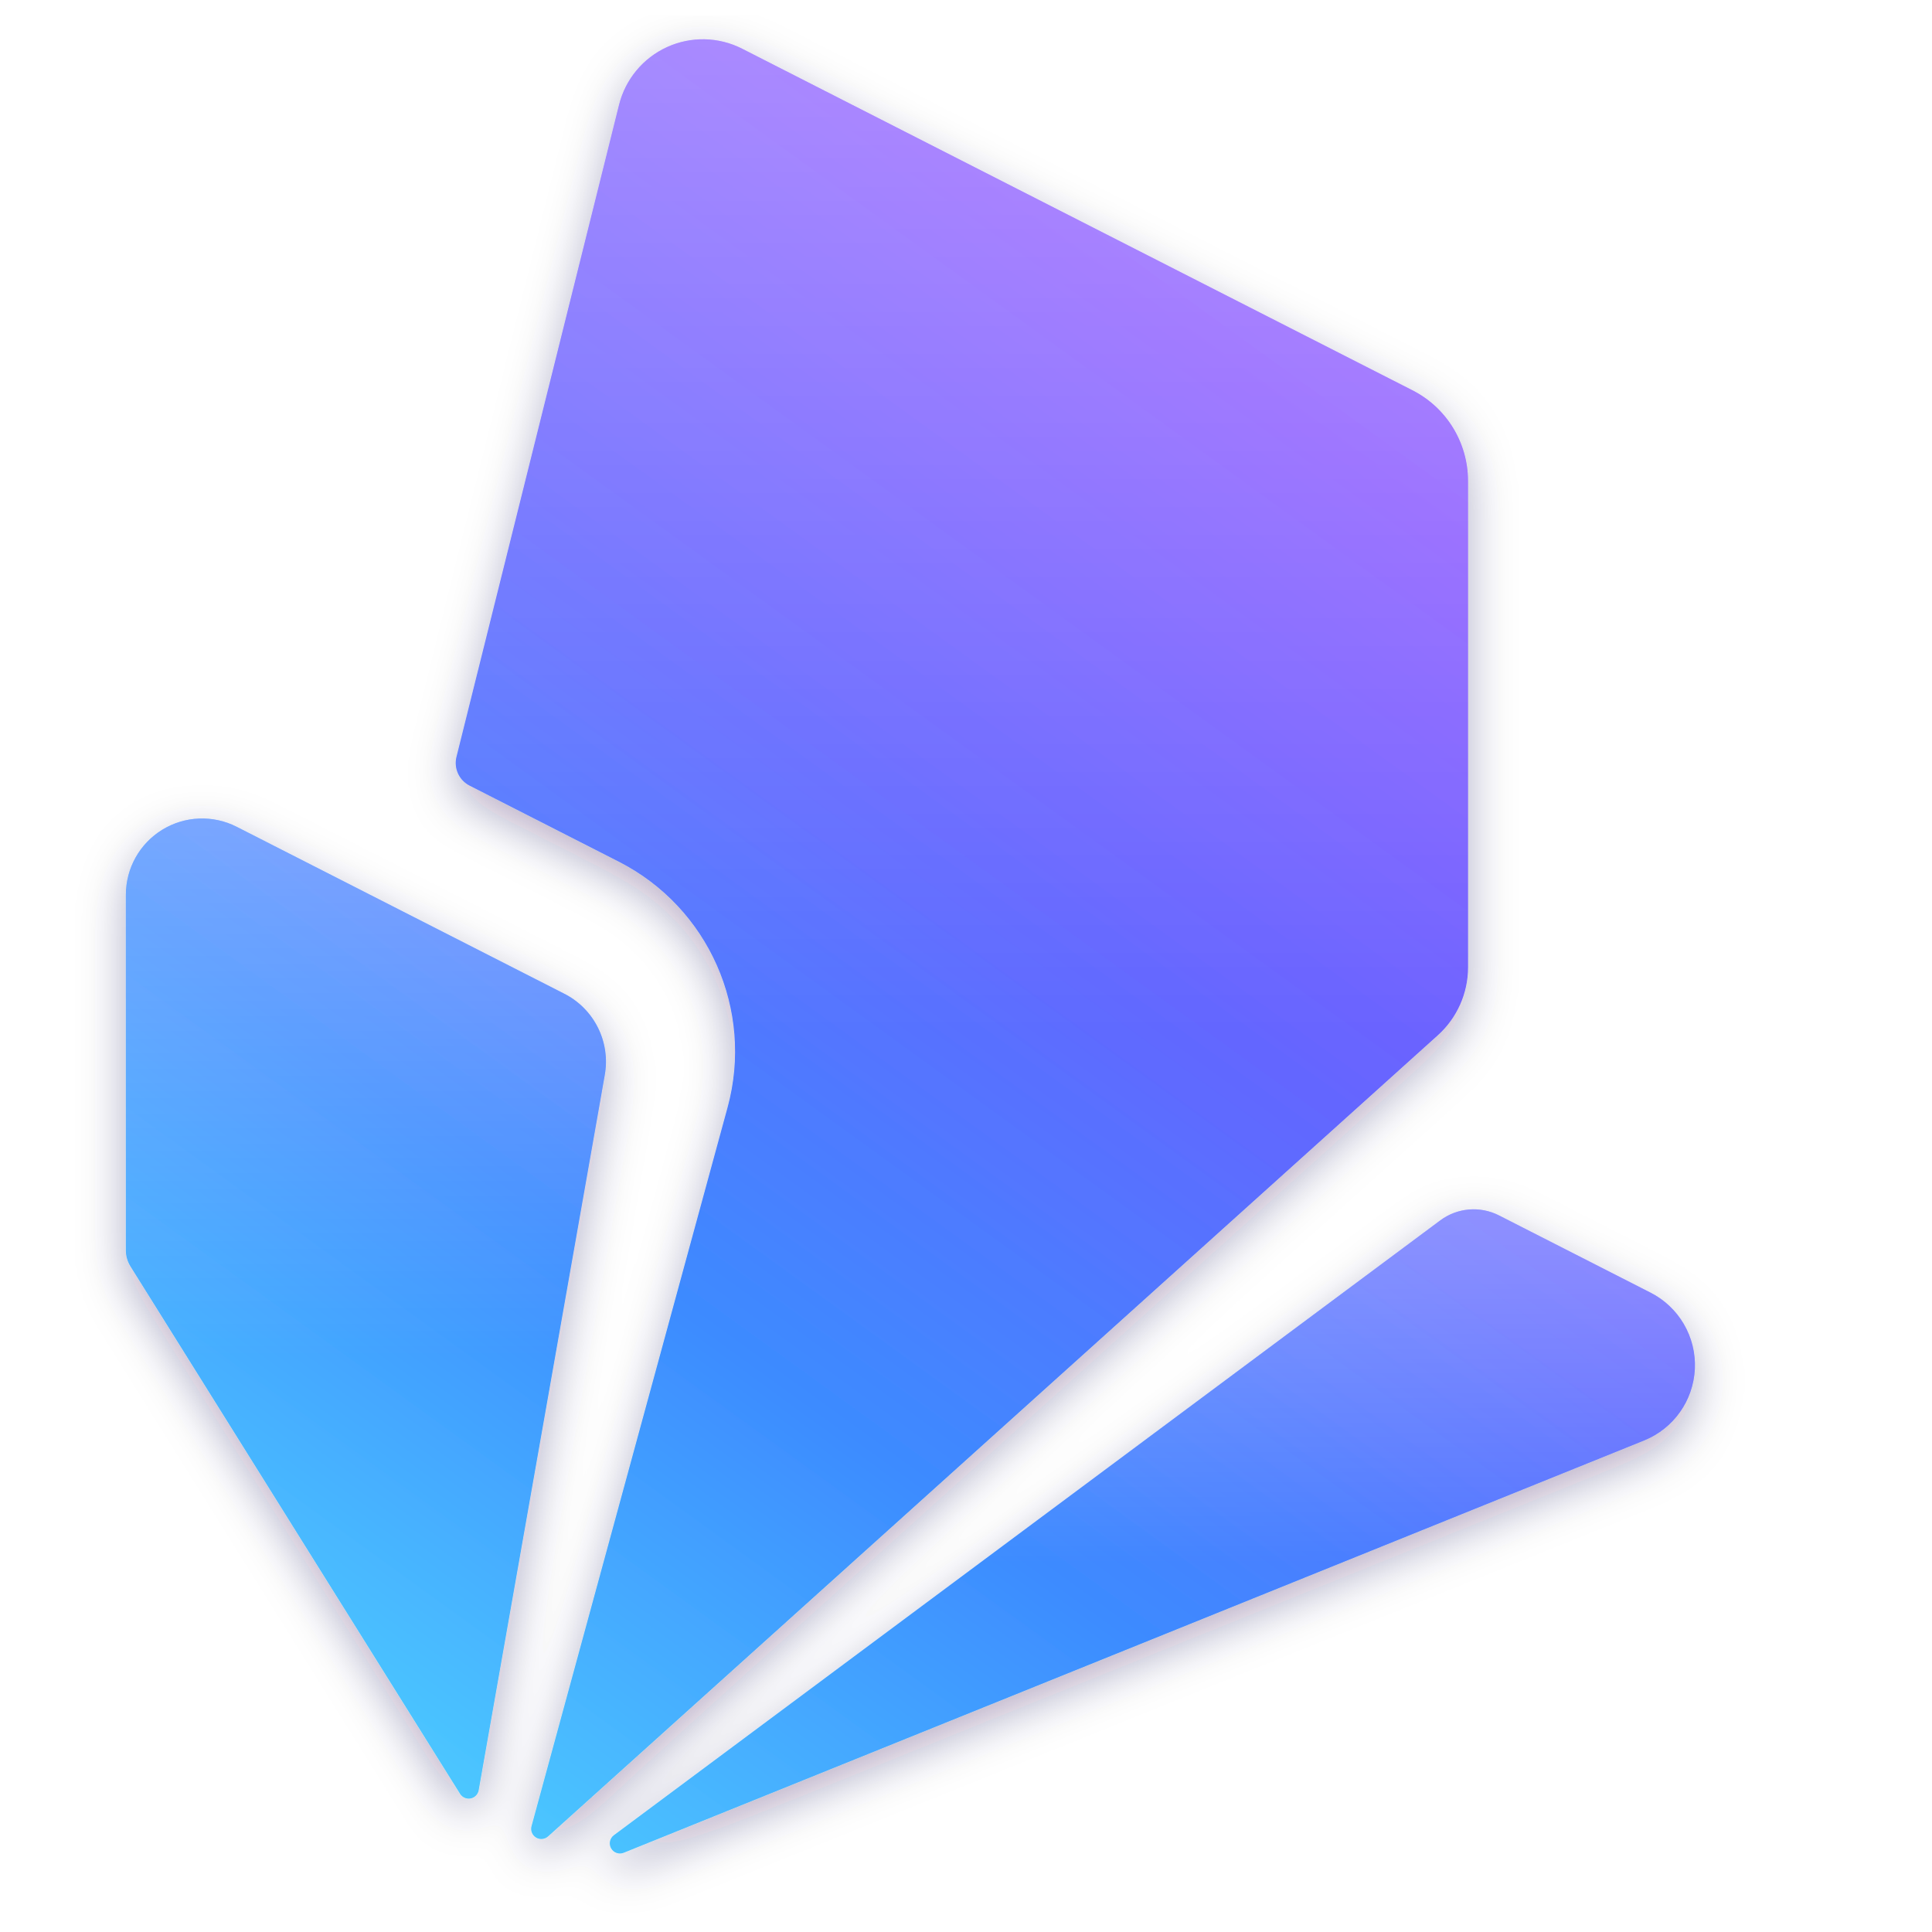
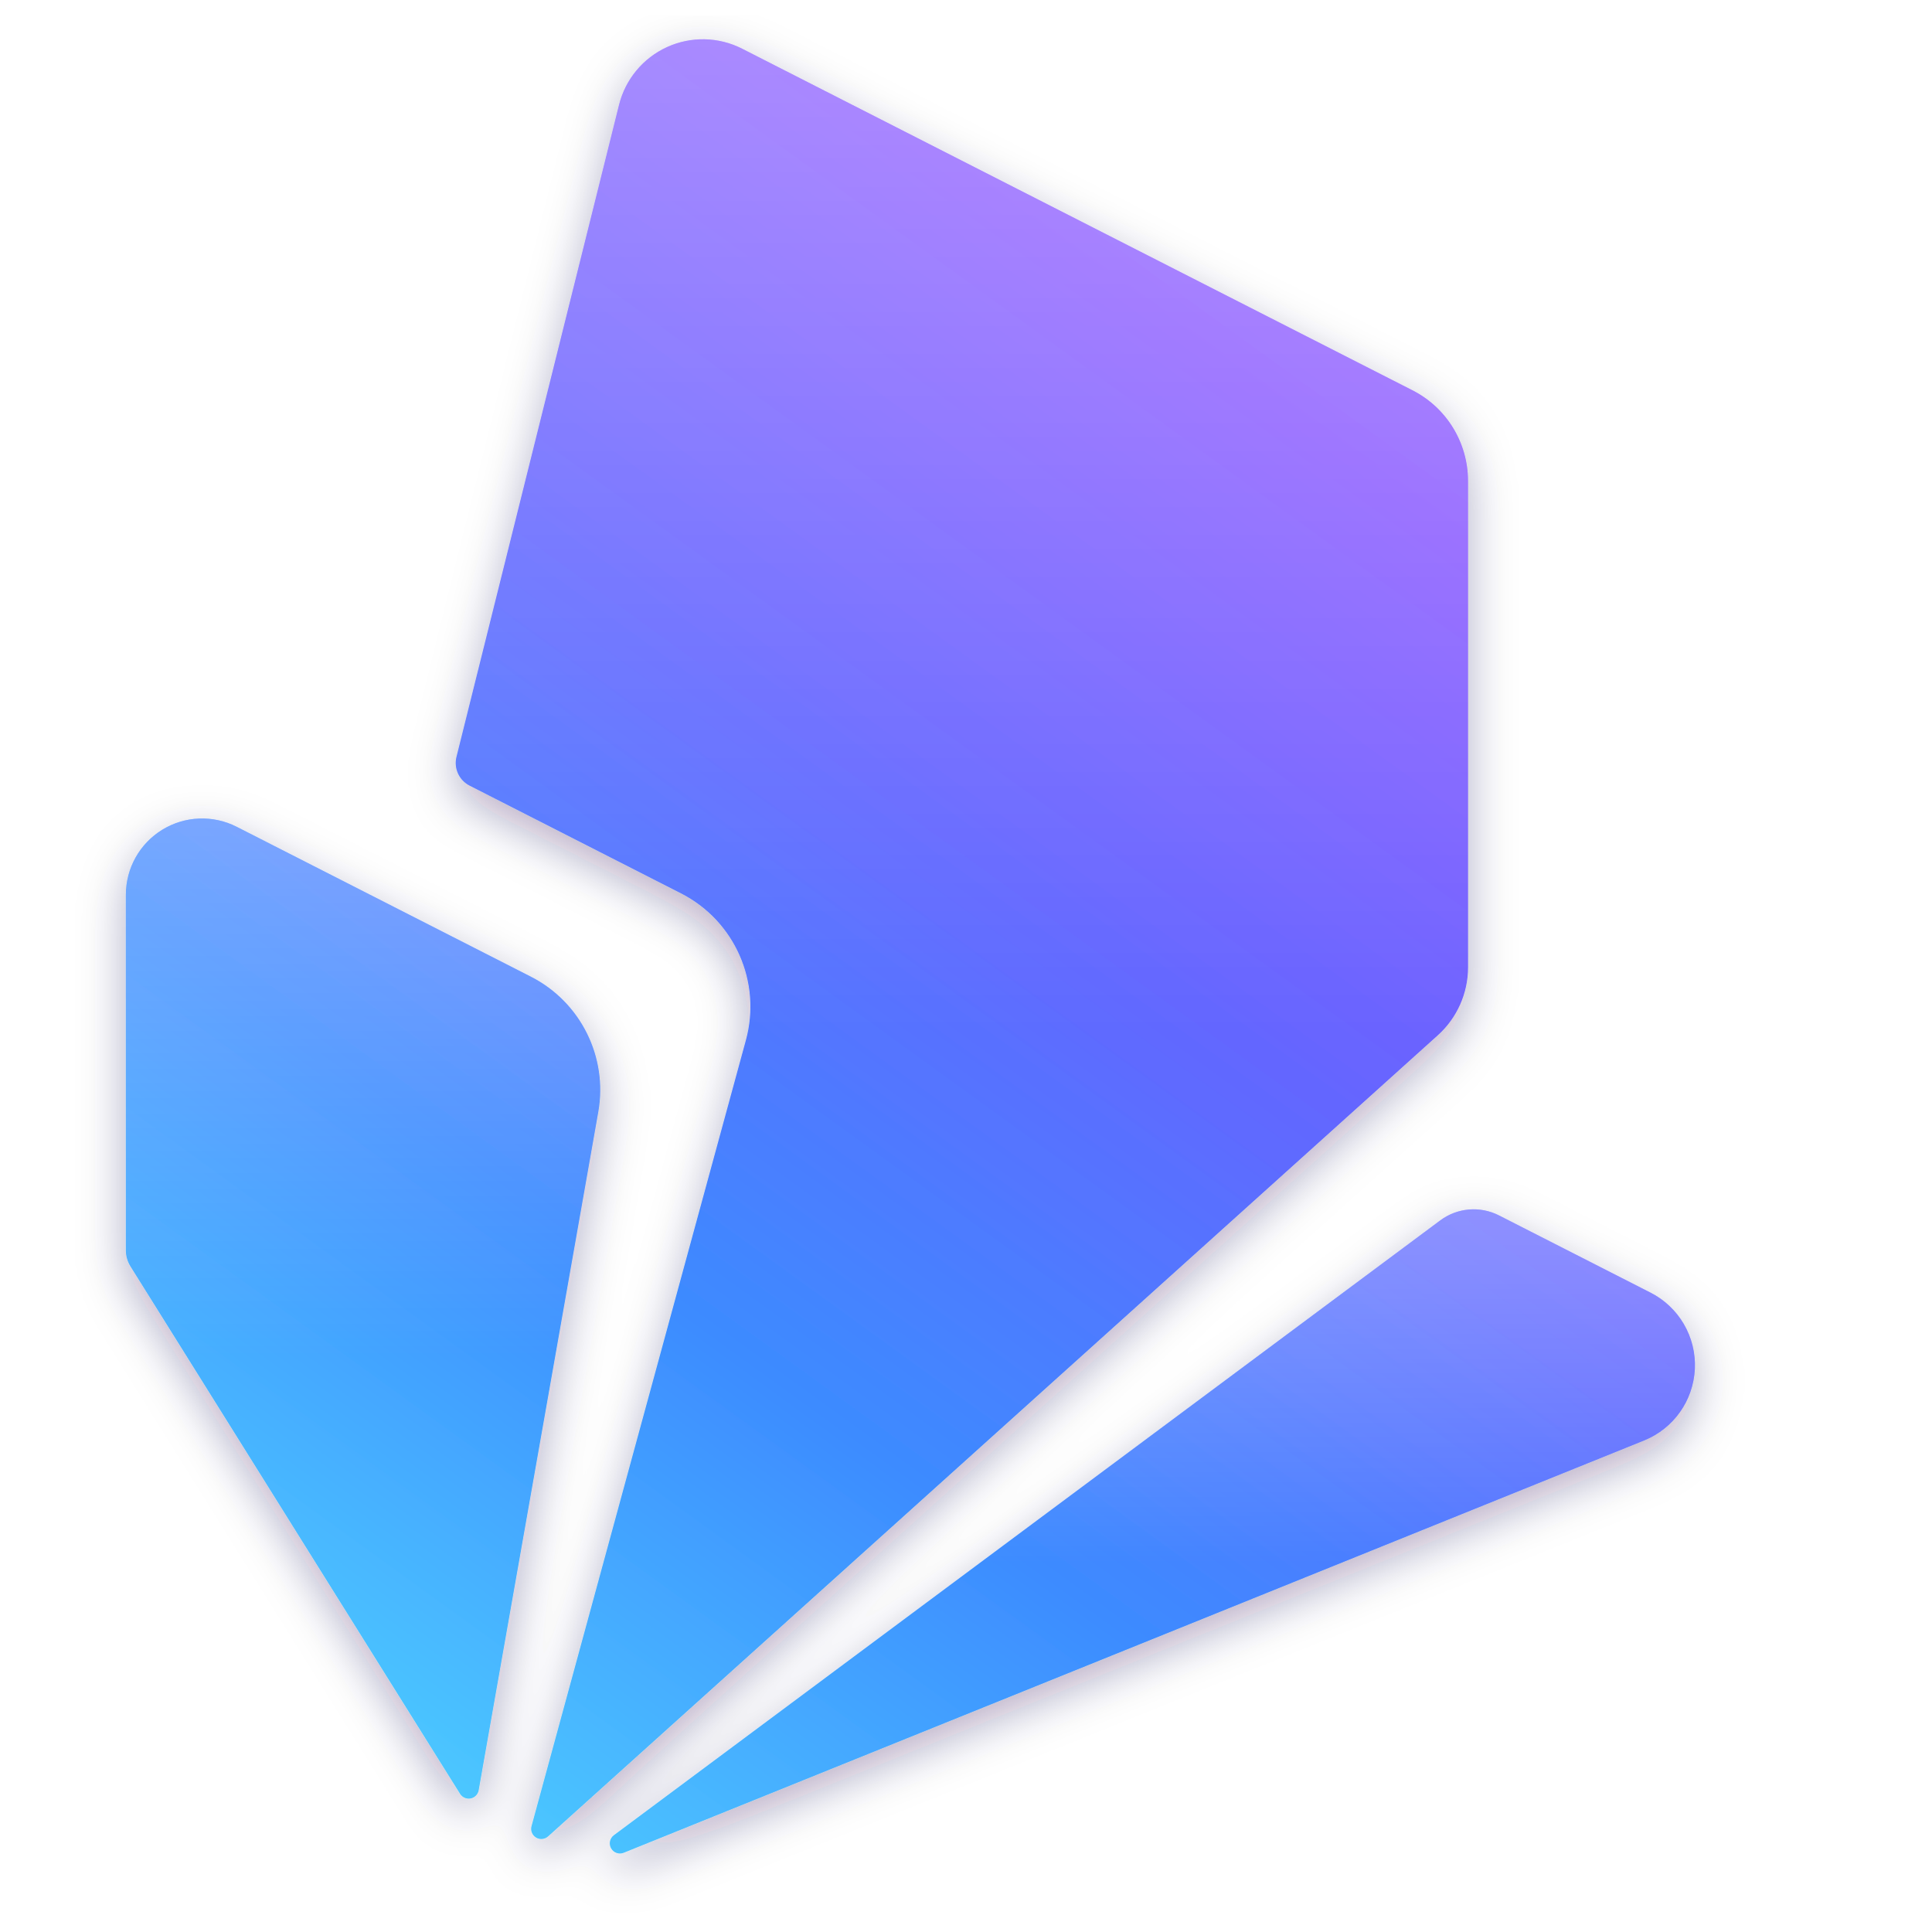
<svg xmlns="http://www.w3.org/2000/svg" viewBox="0 0 760 760" role="img" aria-label="Deckle">
  <defs>
    <linearGradient id="rest" gradientUnits="userSpaceOnUse" x1="201.5" y1="729.5" x2="700.5" y2="40.5">
      <stop offset="0" stop-color="#4CC9FF" />
      <stop offset="0.25" stop-color="#3D8BFF" />
      <stop offset="0.5" stop-color="#6366FF" />
      <stop offset="0.75" stop-color="#8B5CFF" />
      <stop offset="1" stop-color="#A974FF" />
    </linearGradient>
    <linearGradient id="sheen" x1="0" y1="0" x2="0" y2="1">
      <stop offset="0" stop-color="#fff" stop-opacity="0.28" />
      <stop offset="0.55" stop-color="#fff" stop-opacity="0" />
    </linearGradient>
    <filter id="shadow" x="-20%" y="-20%" width="140%" height="140%">
      <feDropShadow dx="0" dy="6" stdDeviation="9" flood-color="#1A0B4D" flood-opacity="0.32" />
    </filter>
  </defs>
  <g filter="url(#shadow)">
-     <path id="blade-a" d="M243.51 41.22A34 34 0 0 1 291.94 19.15L555.66 153.53A40 40 0 0 1 577.5 189.17L577.5 380.52A36 36 0 0 1 565.59 407.27L215.62 722.39A4 4 0 0 1 209.08 718.36L286.2 435.64A83.77 83.77 0 0 0 243.41 338.96L184.72 309.05A10 10 0 0 1 179.56 297.72Z" fill="url(#rest)" />
-     <path id="blade-d" d="M49.5 351.96A30 30 0 0 1 93.12 325.23L222 390.9A30 30 0 0 1 237.93 422.84L188.31 704.24A4 4 0 0 1 180.98 705.66L51.32 498.17A12 12 0 0 1 49.5 491.81Z" fill="url(#rest)" />
+     <path id="blade-a" d="M243.51 41.22A34 34 0 0 1 291.94 19.15L555.66 153.53A40 40 0 0 1 577.5 189.17L577.5 380.52A36 36 0 0 1 565.59 407.27L215.62 722.39A4 4 0 0 1 209.08 718.36L293.42 409.13A50 50 0 0 0 267.89 351.43L184.72 309.05A10 10 0 0 1 179.56 297.72Z" fill="url(#rest)" />
+     <path id="blade-d" d="M49.5 351.96A30 30 0 0 1 93.12 325.23L208.82 384.18A50 50 0 0 1 235.36 437.41L188.31 704.24A4 4 0 0 1 180.98 705.66L51.32 498.17A12 12 0 0 1 49.5 491.81Z" fill="url(#rest)" />
    <path id="blade-e" d="M566.55 480.06A22 22 0 0 1 589.67 478.1L649.29 508.48A32 32 0 0 1 646.75 566.67L245.35 728.84A4 4 0 0 1 241.46 721.93Z" fill="url(#rest)" />
  </g>
-   <path d="M243.51 41.22A34 34 0 0 1 291.94 19.15L555.66 153.53A40 40 0 0 1 577.5 189.17L577.5 380.52A36 36 0 0 1 565.59 407.27L215.62 722.39A4 4 0 0 1 209.08 718.36L286.2 435.64A83.77 83.77 0 0 0 243.41 338.96L184.72 309.05A10 10 0 0 1 179.56 297.72Z" fill="url(#sheen)" />
-   <path d="M49.5 351.96A30 30 0 0 1 93.12 325.23L222 390.9A30 30 0 0 1 237.93 422.84L188.31 704.24A4 4 0 0 1 180.98 705.66L51.32 498.17A12 12 0 0 1 49.5 491.81Z" fill="url(#sheen)" />
+   <path d="M243.51 41.22A34 34 0 0 1 291.94 19.15L555.66 153.53A40 40 0 0 1 577.5 189.17L577.5 380.52A36 36 0 0 1 565.59 407.27L215.62 722.39A4 4 0 0 1 209.08 718.36L293.42 409.13A50 50 0 0 0 267.89 351.43L184.72 309.05A10 10 0 0 1 179.56 297.72Z" fill="url(#sheen)" />
+   <path d="M49.5 351.96A30 30 0 0 1 93.12 325.23L208.82 384.18A50 50 0 0 1 235.36 437.41L188.31 704.24A4 4 0 0 1 180.98 705.66L51.32 498.17A12 12 0 0 1 49.5 491.81Z" fill="url(#sheen)" />
  <path d="M566.55 480.06A22 22 0 0 1 589.67 478.1L649.29 508.48A32 32 0 0 1 646.75 566.67L245.35 728.84A4 4 0 0 1 241.46 721.93Z" fill="url(#sheen)" />
</svg>
